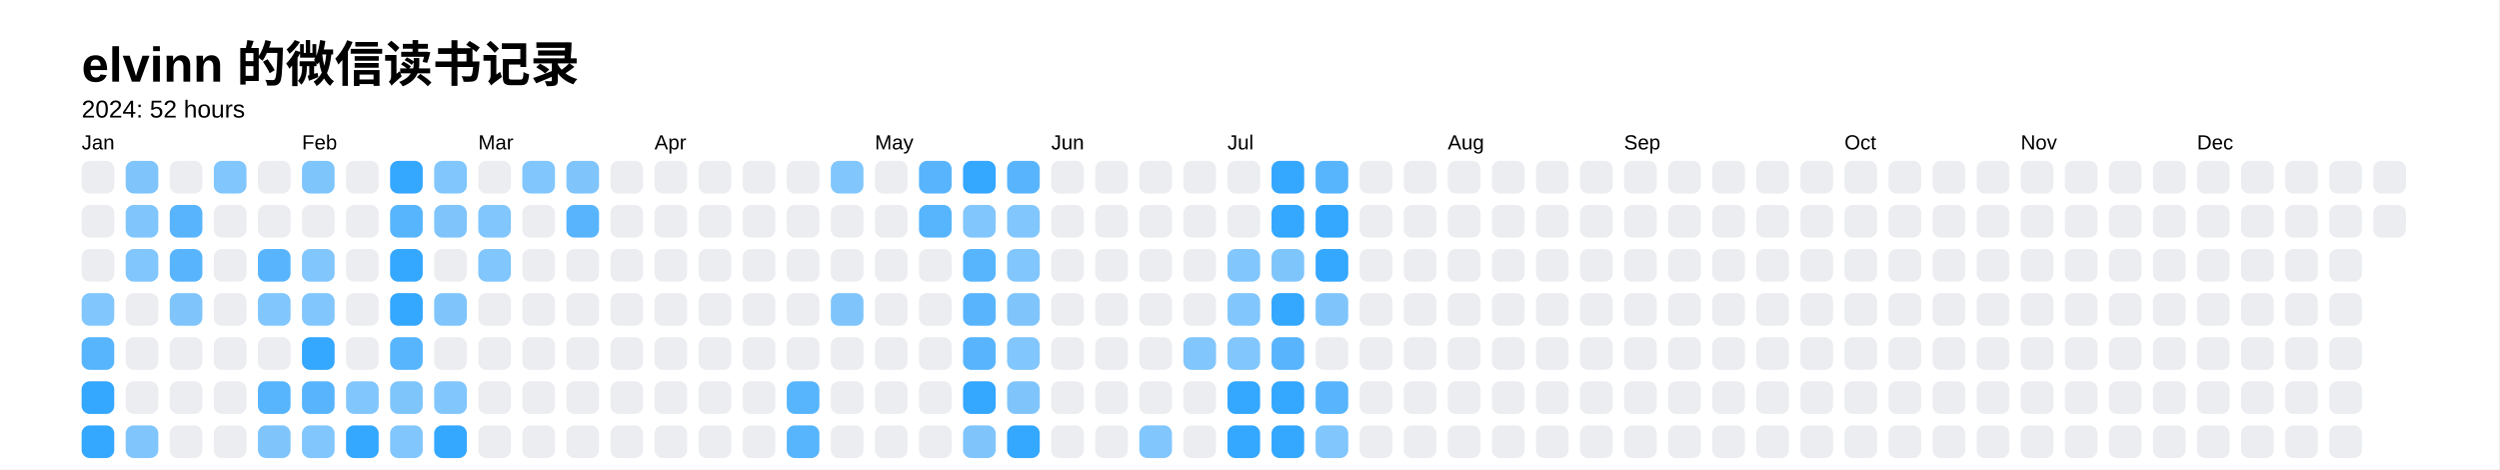
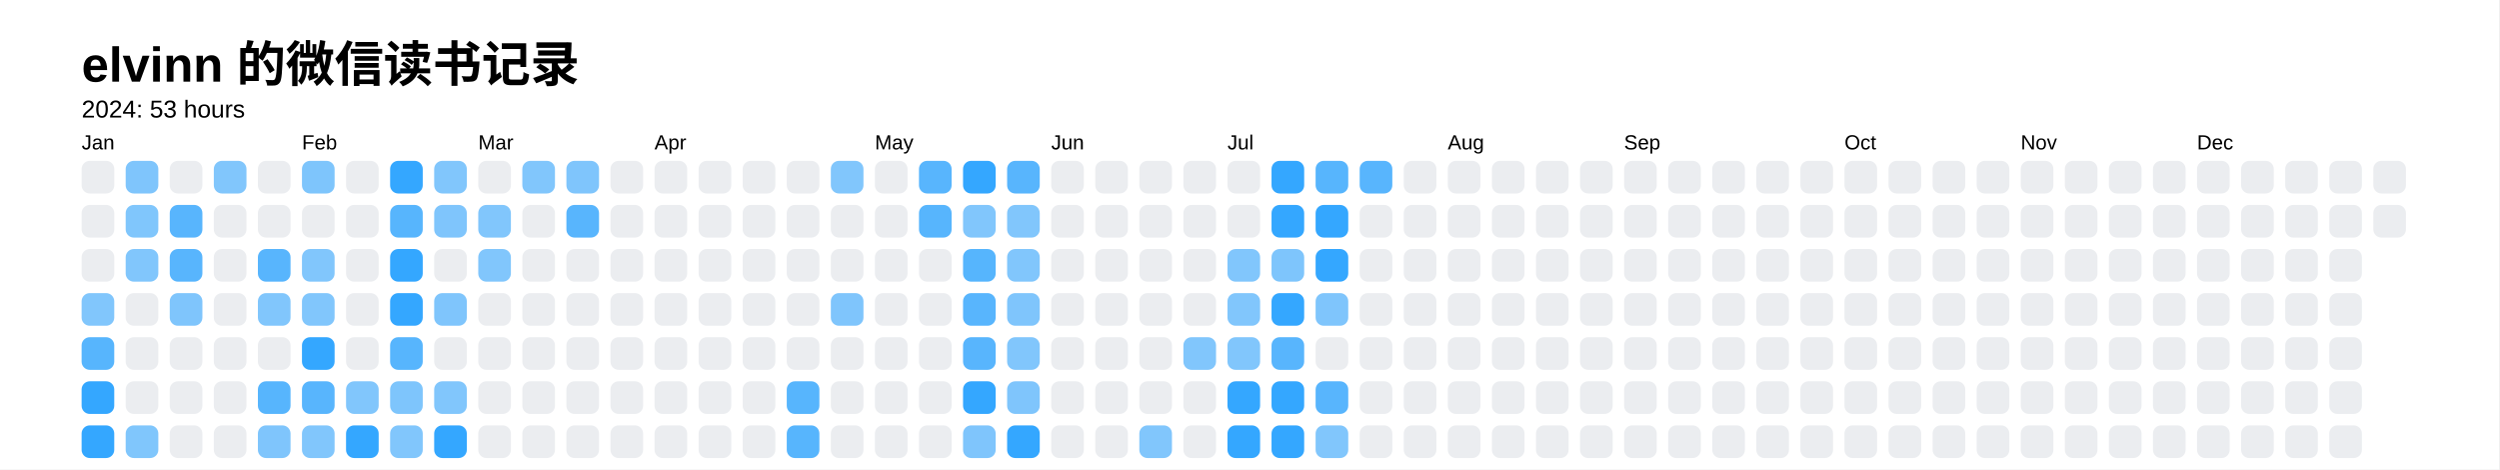
<svg xmlns="http://www.w3.org/2000/svg" baseProfile="full" height="57.5mm" version="1.1" viewBox="0,0,306.2,57.5" width="306.2mm">
  <defs />
  <rect fill="#FFFFFF" height="57.5" width="306.2" x="0" y="0" />
  <text fill="#000000" style="font-size:6px; font-family:Arial; font-weight:bold;" x="10" y="10">elvinn 的微信读书记录</text>
-   <text fill="#000000" style="font-size:3px; font-family:Arial;" x="10" y="14.4">2024: 52 hours</text>
+   <text fill="#000000" style="font-size:3px; font-family:Arial;" x="10" y="14.4">2024: 53 hours</text>
  <text fill="#000000" style="font-size:2.5px; font-family:Arial" x="10" y="18.3">Jan</text>
  <rect fill="#EBEDF0" height="4" rx="1" ry="1" width="4" x="10" y="19.7" />
  <rect fill="#EBEDF0" height="4" rx="1" ry="1" width="4" x="10" y="25.1" />
  <rect fill="#EBEDF0" height="4" rx="1" ry="1" width="4" x="10" y="30.5" />
  <rect fill="#81c6fc" height="4" rx="1" ry="1" width="4" x="10" y="35.9" />
  <rect fill="#57b5fd" height="4" rx="1" ry="1" width="4" x="10" y="41.3" />
  <rect fill="#34A7FF" height="4" rx="1" ry="1" width="4" x="10" y="46.7" />
  <rect fill="#34A7FF" height="4" rx="1" ry="1" width="4" x="10" y="52.1" />
  <rect fill="#7fc5fc" height="4" rx="1" ry="1" width="4" x="15.4" y="19.7" />
  <rect fill="#80c6fc" height="4" rx="1" ry="1" width="4" x="15.4" y="25.1" />
  <rect fill="#81c6fc" height="4" rx="1" ry="1" width="4" x="15.4" y="30.5" />
  <rect fill="#EBEDF0" height="4" rx="1" ry="1" width="4" x="15.4" y="35.9" />
  <rect fill="#EBEDF0" height="4" rx="1" ry="1" width="4" x="15.4" y="41.3" />
  <rect fill="#EBEDF0" height="4" rx="1" ry="1" width="4" x="15.4" y="46.7" />
  <rect fill="#80c6fc" height="4" rx="1" ry="1" width="4" x="15.4" y="52.1" />
  <rect fill="#EBEDF0" height="4" rx="1" ry="1" width="4" x="20.8" y="19.7" />
  <rect fill="#58b5fd" height="4" rx="1" ry="1" width="4" x="20.8" y="25.1" />
  <rect fill="#58b5fd" height="4" rx="1" ry="1" width="4" x="20.8" y="30.5" />
  <rect fill="#7fc5fc" height="4" rx="1" ry="1" width="4" x="20.8" y="35.9" />
  <rect fill="#EBEDF0" height="4" rx="1" ry="1" width="4" x="20.8" y="41.3" />
  <rect fill="#EBEDF0" height="4" rx="1" ry="1" width="4" x="20.8" y="46.7" />
  <rect fill="#EBEDF0" height="4" rx="1" ry="1" width="4" x="20.8" y="52.1" />
  <rect fill="#81c6fc" height="4" rx="1" ry="1" width="4" x="26.2" y="19.7" />
  <rect fill="#EBEDF0" height="4" rx="1" ry="1" width="4" x="26.2" y="25.1" />
  <rect fill="#EBEDF0" height="4" rx="1" ry="1" width="4" x="26.2" y="30.5" />
  <rect fill="#EBEDF0" height="4" rx="1" ry="1" width="4" x="26.2" y="35.9" />
  <rect fill="#EBEDF0" height="4" rx="1" ry="1" width="4" x="26.2" y="41.3" />
  <rect fill="#EBEDF0" height="4" rx="1" ry="1" width="4" x="26.2" y="46.7" />
  <rect fill="#EBEDF0" height="4" rx="1" ry="1" width="4" x="26.2" y="52.1" />
  <rect fill="#EBEDF0" height="4" rx="1" ry="1" width="4" x="31.6" y="19.7" />
  <rect fill="#EBEDF0" height="4" rx="1" ry="1" width="4" x="31.6" y="25.1" />
  <rect fill="#58b5fd" height="4" rx="1" ry="1" width="4" x="31.6" y="30.5" />
  <rect fill="#81c6fc" height="4" rx="1" ry="1" width="4" x="31.6" y="35.9" />
  <rect fill="#EBEDF0" height="4" rx="1" ry="1" width="4" x="31.6" y="41.3" />
  <rect fill="#57b5fd" height="4" rx="1" ry="1" width="4" x="31.6" y="46.7" />
  <rect fill="#7fc5fc" height="4" rx="1" ry="1" width="4" x="31.6" y="52.1" />
  <text fill="#000000" style="font-size:2.5px; font-family:Arial" x="37.0" y="18.3">Feb</text>
  <rect fill="#7ec5fc" height="4" rx="1" ry="1" width="4" x="37.0" y="19.7" />
  <rect fill="#EBEDF0" height="4" rx="1" ry="1" width="4" x="37.0" y="25.1" />
  <rect fill="#81c6fc" height="4" rx="1" ry="1" width="4" x="37.0" y="30.5" />
  <rect fill="#81c6fc" height="4" rx="1" ry="1" width="4" x="37.0" y="35.9" />
  <rect fill="#34A7FF" height="4" rx="1" ry="1" width="4" x="37.0" y="41.3" />
  <rect fill="#58b5fd" height="4" rx="1" ry="1" width="4" x="37.0" y="46.7" />
  <rect fill="#81c6fc" height="4" rx="1" ry="1" width="4" x="37.0" y="52.1" />
  <rect fill="#EBEDF0" height="4" rx="1" ry="1" width="4" x="42.4" y="19.7" />
  <rect fill="#EBEDF0" height="4" rx="1" ry="1" width="4" x="42.4" y="25.1" />
  <rect fill="#EBEDF0" height="4" rx="1" ry="1" width="4" x="42.4" y="30.5" />
  <rect fill="#EBEDF0" height="4" rx="1" ry="1" width="4" x="42.4" y="35.9" />
  <rect fill="#EBEDF0" height="4" rx="1" ry="1" width="4" x="42.4" y="41.3" />
  <rect fill="#81c6fc" height="4" rx="1" ry="1" width="4" x="42.4" y="46.7" />
  <rect fill="#34A7FF" height="4" rx="1" ry="1" width="4" x="42.4" y="52.1" />
  <rect fill="#34A7FF" height="4" rx="1" ry="1" width="4" x="47.8" y="19.7" />
  <rect fill="#57b5fd" height="4" rx="1" ry="1" width="4" x="47.8" y="25.1" />
  <rect fill="#34A7FF" height="4" rx="1" ry="1" width="4" x="47.8" y="30.5" />
  <rect fill="#34A7FF" height="4" rx="1" ry="1" width="4" x="47.8" y="35.9" />
  <rect fill="#57b5fd" height="4" rx="1" ry="1" width="4" x="47.8" y="41.3" />
  <rect fill="#7ec5fc" height="4" rx="1" ry="1" width="4" x="47.8" y="46.7" />
  <rect fill="#81c6fc" height="4" rx="1" ry="1" width="4" x="47.8" y="52.1" />
  <rect fill="#81c6fc" height="4" rx="1" ry="1" width="4" x="53.2" y="19.7" />
  <rect fill="#7fc5fc" height="4" rx="1" ry="1" width="4" x="53.2" y="25.1" />
  <rect fill="#EBEDF0" height="4" rx="1" ry="1" width="4" x="53.2" y="30.5" />
  <rect fill="#7fc5fc" height="4" rx="1" ry="1" width="4" x="53.2" y="35.9" />
  <rect fill="#EBEDF0" height="4" rx="1" ry="1" width="4" x="53.2" y="41.3" />
  <rect fill="#81c6fc" height="4" rx="1" ry="1" width="4" x="53.2" y="46.7" />
  <rect fill="#34A7FF" height="4" rx="1" ry="1" width="4" x="53.2" y="52.1" />
  <text fill="#000000" style="font-size:2.5px; font-family:Arial" x="58.6" y="18.3">Mar</text>
  <rect fill="#EBEDF0" height="4" rx="1" ry="1" width="4" x="58.6" y="19.7" />
  <rect fill="#81c6fc" height="4" rx="1" ry="1" width="4" x="58.6" y="25.1" />
  <rect fill="#81c6fc" height="4" rx="1" ry="1" width="4" x="58.6" y="30.5" />
  <rect fill="#EBEDF0" height="4" rx="1" ry="1" width="4" x="58.6" y="35.9" />
  <rect fill="#EBEDF0" height="4" rx="1" ry="1" width="4" x="58.6" y="41.3" />
  <rect fill="#EBEDF0" height="4" rx="1" ry="1" width="4" x="58.6" y="46.7" />
  <rect fill="#EBEDF0" height="4" rx="1" ry="1" width="4" x="58.6" y="52.1" />
  <rect fill="#81c6fc" height="4" rx="1" ry="1" width="4" x="64" y="19.7" />
  <rect fill="#EBEDF0" height="4" rx="1" ry="1" width="4" x="64" y="25.1" />
  <rect fill="#EBEDF0" height="4" rx="1" ry="1" width="4" x="64" y="30.5" />
  <rect fill="#EBEDF0" height="4" rx="1" ry="1" width="4" x="64" y="35.9" />
  <rect fill="#EBEDF0" height="4" rx="1" ry="1" width="4" x="64" y="41.3" />
  <rect fill="#EBEDF0" height="4" rx="1" ry="1" width="4" x="64" y="46.7" />
  <rect fill="#EBEDF0" height="4" rx="1" ry="1" width="4" x="64" y="52.1" />
  <rect fill="#7fc5fc" height="4" rx="1" ry="1" width="4" x="69.4" y="19.7" />
  <rect fill="#58b5fd" height="4" rx="1" ry="1" width="4" x="69.4" y="25.1" />
  <rect fill="#EBEDF0" height="4" rx="1" ry="1" width="4" x="69.4" y="30.5" />
  <rect fill="#EBEDF0" height="4" rx="1" ry="1" width="4" x="69.4" y="35.9" />
  <rect fill="#EBEDF0" height="4" rx="1" ry="1" width="4" x="69.4" y="41.3" />
  <rect fill="#EBEDF0" height="4" rx="1" ry="1" width="4" x="69.4" y="46.7" />
  <rect fill="#EBEDF0" height="4" rx="1" ry="1" width="4" x="69.4" y="52.1" />
  <rect fill="#EBEDF0" height="4" rx="1" ry="1" width="4" x="74.8" y="19.7" />
  <rect fill="#EBEDF0" height="4" rx="1" ry="1" width="4" x="74.8" y="25.1" />
  <rect fill="#EBEDF0" height="4" rx="1" ry="1" width="4" x="74.8" y="30.5" />
  <rect fill="#EBEDF0" height="4" rx="1" ry="1" width="4" x="74.8" y="35.9" />
  <rect fill="#EBEDF0" height="4" rx="1" ry="1" width="4" x="74.8" y="41.3" />
  <rect fill="#EBEDF0" height="4" rx="1" ry="1" width="4" x="74.8" y="46.7" />
  <rect fill="#EBEDF0" height="4" rx="1" ry="1" width="4" x="74.8" y="52.1" />
  <text fill="#000000" style="font-size:2.5px; font-family:Arial" x="80.2" y="18.3">Apr</text>
  <rect fill="#EBEDF0" height="4" rx="1" ry="1" width="4" x="80.2" y="19.7" />
  <rect fill="#EBEDF0" height="4" rx="1" ry="1" width="4" x="80.2" y="25.1" />
  <rect fill="#EBEDF0" height="4" rx="1" ry="1" width="4" x="80.2" y="30.5" />
  <rect fill="#EBEDF0" height="4" rx="1" ry="1" width="4" x="80.2" y="35.9" />
  <rect fill="#EBEDF0" height="4" rx="1" ry="1" width="4" x="80.2" y="41.3" />
  <rect fill="#EBEDF0" height="4" rx="1" ry="1" width="4" x="80.2" y="46.7" />
  <rect fill="#EBEDF0" height="4" rx="1" ry="1" width="4" x="80.2" y="52.1" />
  <rect fill="#EBEDF0" height="4" rx="1" ry="1" width="4" x="85.6" y="19.7" />
  <rect fill="#EBEDF0" height="4" rx="1" ry="1" width="4" x="85.6" y="25.1" />
  <rect fill="#EBEDF0" height="4" rx="1" ry="1" width="4" x="85.6" y="30.5" />
  <rect fill="#EBEDF0" height="4" rx="1" ry="1" width="4" x="85.6" y="35.9" />
  <rect fill="#EBEDF0" height="4" rx="1" ry="1" width="4" x="85.6" y="41.3" />
  <rect fill="#EBEDF0" height="4" rx="1" ry="1" width="4" x="85.6" y="46.7" />
  <rect fill="#EBEDF0" height="4" rx="1" ry="1" width="4" x="85.6" y="52.1" />
  <rect fill="#EBEDF0" height="4" rx="1" ry="1" width="4" x="91" y="19.7" />
  <rect fill="#EBEDF0" height="4" rx="1" ry="1" width="4" x="91" y="25.1" />
  <rect fill="#EBEDF0" height="4" rx="1" ry="1" width="4" x="91" y="30.5" />
  <rect fill="#EBEDF0" height="4" rx="1" ry="1" width="4" x="91" y="35.9" />
  <rect fill="#EBEDF0" height="4" rx="1" ry="1" width="4" x="91" y="41.3" />
  <rect fill="#EBEDF0" height="4" rx="1" ry="1" width="4" x="91" y="46.7" />
  <rect fill="#EBEDF0" height="4" rx="1" ry="1" width="4" x="91" y="52.1" />
  <rect fill="#EBEDF0" height="4" rx="1" ry="1" width="4" x="96.4" y="19.7" />
  <rect fill="#EBEDF0" height="4" rx="1" ry="1" width="4" x="96.4" y="25.1" />
  <rect fill="#EBEDF0" height="4" rx="1" ry="1" width="4" x="96.4" y="30.5" />
  <rect fill="#EBEDF0" height="4" rx="1" ry="1" width="4" x="96.4" y="35.9" />
  <rect fill="#EBEDF0" height="4" rx="1" ry="1" width="4" x="96.4" y="41.3" />
  <rect fill="#57b5fd" height="4" rx="1" ry="1" width="4" x="96.4" y="46.7" />
  <rect fill="#57b5fd" height="4" rx="1" ry="1" width="4" x="96.4" y="52.1" />
  <rect fill="#81c6fc" height="4" rx="1" ry="1" width="4" x="101.8" y="19.7" />
  <rect fill="#EBEDF0" height="4" rx="1" ry="1" width="4" x="101.8" y="25.1" />
  <rect fill="#EBEDF0" height="4" rx="1" ry="1" width="4" x="101.8" y="30.5" />
  <rect fill="#7fc5fc" height="4" rx="1" ry="1" width="4" x="101.8" y="35.9" />
  <rect fill="#EBEDF0" height="4" rx="1" ry="1" width="4" x="101.8" y="41.3" />
  <rect fill="#EBEDF0" height="4" rx="1" ry="1" width="4" x="101.8" y="46.7" />
  <rect fill="#EBEDF0" height="4" rx="1" ry="1" width="4" x="101.8" y="52.1" />
  <text fill="#000000" style="font-size:2.5px; font-family:Arial" x="107.2" y="18.3">May</text>
  <rect fill="#EBEDF0" height="4" rx="1" ry="1" width="4" x="107.2" y="19.7" />
  <rect fill="#EBEDF0" height="4" rx="1" ry="1" width="4" x="107.2" y="25.1" />
  <rect fill="#EBEDF0" height="4" rx="1" ry="1" width="4" x="107.2" y="30.5" />
  <rect fill="#EBEDF0" height="4" rx="1" ry="1" width="4" x="107.2" y="35.9" />
  <rect fill="#EBEDF0" height="4" rx="1" ry="1" width="4" x="107.2" y="41.3" />
  <rect fill="#EBEDF0" height="4" rx="1" ry="1" width="4" x="107.2" y="46.7" />
  <rect fill="#EBEDF0" height="4" rx="1" ry="1" width="4" x="107.2" y="52.1" />
  <rect fill="#58b5fd" height="4" rx="1" ry="1" width="4" x="112.6" y="19.7" />
  <rect fill="#57b5fd" height="4" rx="1" ry="1" width="4" x="112.6" y="25.1" />
  <rect fill="#EBEDF0" height="4" rx="1" ry="1" width="4" x="112.6" y="30.5" />
  <rect fill="#EBEDF0" height="4" rx="1" ry="1" width="4" x="112.6" y="35.9" />
  <rect fill="#EBEDF0" height="4" rx="1" ry="1" width="4" x="112.6" y="41.3" />
  <rect fill="#EBEDF0" height="4" rx="1" ry="1" width="4" x="112.6" y="46.7" />
  <rect fill="#EBEDF0" height="4" rx="1" ry="1" width="4" x="112.6" y="52.1" />
  <rect fill="#34A7FF" height="4" rx="1" ry="1" width="4" x="118" y="19.7" />
  <rect fill="#81c6fc" height="4" rx="1" ry="1" width="4" x="118" y="25.1" />
  <rect fill="#56b5fd" height="4" rx="1" ry="1" width="4" x="118" y="30.5" />
  <rect fill="#58b5fd" height="4" rx="1" ry="1" width="4" x="118" y="35.9" />
  <rect fill="#58b5fd" height="4" rx="1" ry="1" width="4" x="118" y="41.3" />
  <rect fill="#34A7FF" height="4" rx="1" ry="1" width="4" x="118" y="46.7" />
  <rect fill="#7fc5fc" height="4" rx="1" ry="1" width="4" x="118" y="52.1" />
  <rect fill="#58b5fd" height="4" rx="1" ry="1" width="4" x="123.4" y="19.7" />
  <rect fill="#81c6fc" height="4" rx="1" ry="1" width="4" x="123.4" y="25.1" />
  <rect fill="#81c6fc" height="4" rx="1" ry="1" width="4" x="123.4" y="30.5" />
  <rect fill="#7fc5fc" height="4" rx="1" ry="1" width="4" x="123.4" y="35.9" />
  <rect fill="#81c6fc" height="4" rx="1" ry="1" width="4" x="123.4" y="41.3" />
  <rect fill="#7fc5fc" height="4" rx="1" ry="1" width="4" x="123.4" y="46.7" />
  <rect fill="#34A7FF" height="4" rx="1" ry="1" width="4" x="123.4" y="52.1" />
  <text fill="#000000" style="font-size:2.5px; font-family:Arial" x="128.8" y="18.3">Jun</text>
  <rect fill="#EBEDF0" height="4" rx="1" ry="1" width="4" x="128.8" y="19.7" />
  <rect fill="#EBEDF0" height="4" rx="1" ry="1" width="4" x="128.8" y="25.1" />
  <rect fill="#EBEDF0" height="4" rx="1" ry="1" width="4" x="128.8" y="30.5" />
  <rect fill="#EBEDF0" height="4" rx="1" ry="1" width="4" x="128.8" y="35.9" />
  <rect fill="#EBEDF0" height="4" rx="1" ry="1" width="4" x="128.8" y="41.3" />
  <rect fill="#EBEDF0" height="4" rx="1" ry="1" width="4" x="128.8" y="46.7" />
  <rect fill="#EBEDF0" height="4" rx="1" ry="1" width="4" x="128.8" y="52.1" />
  <rect fill="#EBEDF0" height="4" rx="1" ry="1" width="4" x="134.2" y="19.7" />
  <rect fill="#EBEDF0" height="4" rx="1" ry="1" width="4" x="134.2" y="25.1" />
  <rect fill="#EBEDF0" height="4" rx="1" ry="1" width="4" x="134.2" y="30.5" />
  <rect fill="#EBEDF0" height="4" rx="1" ry="1" width="4" x="134.2" y="35.9" />
  <rect fill="#EBEDF0" height="4" rx="1" ry="1" width="4" x="134.2" y="41.3" />
  <rect fill="#EBEDF0" height="4" rx="1" ry="1" width="4" x="134.2" y="46.7" />
  <rect fill="#EBEDF0" height="4" rx="1" ry="1" width="4" x="134.2" y="52.1" />
  <rect fill="#EBEDF0" height="4" rx="1" ry="1" width="4" x="139.6" y="19.7" />
  <rect fill="#EBEDF0" height="4" rx="1" ry="1" width="4" x="139.6" y="25.1" />
  <rect fill="#EBEDF0" height="4" rx="1" ry="1" width="4" x="139.6" y="30.5" />
  <rect fill="#EBEDF0" height="4" rx="1" ry="1" width="4" x="139.6" y="35.9" />
  <rect fill="#EBEDF0" height="4" rx="1" ry="1" width="4" x="139.6" y="41.3" />
  <rect fill="#EBEDF0" height="4" rx="1" ry="1" width="4" x="139.6" y="46.7" />
  <rect fill="#81c6fc" height="4" rx="1" ry="1" width="4" x="139.6" y="52.1" />
  <rect fill="#EBEDF0" height="4" rx="1" ry="1" width="4" x="145" y="19.7" />
  <rect fill="#EBEDF0" height="4" rx="1" ry="1" width="4" x="145" y="25.1" />
  <rect fill="#EBEDF0" height="4" rx="1" ry="1" width="4" x="145" y="30.5" />
  <rect fill="#EBEDF0" height="4" rx="1" ry="1" width="4" x="145" y="35.9" />
  <rect fill="#81c6fc" height="4" rx="1" ry="1" width="4" x="145" y="41.3" />
  <rect fill="#EBEDF0" height="4" rx="1" ry="1" width="4" x="145" y="46.7" />
  <rect fill="#EBEDF0" height="4" rx="1" ry="1" width="4" x="145" y="52.1" />
  <text fill="#000000" style="font-size:2.5px; font-family:Arial" x="150.4" y="18.3">Jul</text>
  <rect fill="#EBEDF0" height="4" rx="1" ry="1" width="4" x="150.4" y="19.7" />
  <rect fill="#EBEDF0" height="4" rx="1" ry="1" width="4" x="150.4" y="25.1" />
  <rect fill="#81c6fc" height="4" rx="1" ry="1" width="4" x="150.4" y="30.5" />
  <rect fill="#81c6fc" height="4" rx="1" ry="1" width="4" x="150.4" y="35.9" />
  <rect fill="#81c6fc" height="4" rx="1" ry="1" width="4" x="150.4" y="41.3" />
  <rect fill="#34A7FF" height="4" rx="1" ry="1" width="4" x="150.4" y="46.7" />
  <rect fill="#34A7FF" height="4" rx="1" ry="1" width="4" x="150.4" y="52.1" />
  <rect fill="#34A7FF" height="4" rx="1" ry="1" width="4" x="155.8" y="19.7" />
  <rect fill="#34A7FF" height="4" rx="1" ry="1" width="4" x="155.8" y="25.1" />
  <rect fill="#7ec5fc" height="4" rx="1" ry="1" width="4" x="155.8" y="30.5" />
  <rect fill="#34A7FF" height="4" rx="1" ry="1" width="4" x="155.8" y="35.9" />
  <rect fill="#58b5fd" height="4" rx="1" ry="1" width="4" x="155.8" y="41.3" />
  <rect fill="#34A7FF" height="4" rx="1" ry="1" width="4" x="155.8" y="46.7" />
  <rect fill="#34A7FF" height="4" rx="1" ry="1" width="4" x="155.8" y="52.1" />
  <rect fill="#57b5fd" height="4" rx="1" ry="1" width="4" x="161.2" y="19.7" />
  <rect fill="#34A7FF" height="4" rx="1" ry="1" width="4" x="161.2" y="25.1" />
  <rect fill="#34A7FF" height="4" rx="1" ry="1" width="4" x="161.2" y="30.5" />
  <rect fill="#7fc5fc" height="4" rx="1" ry="1" width="4" x="161.2" y="35.9" />
  <rect fill="#EBEDF0" height="4" rx="1" ry="1" width="4" x="161.2" y="41.3" />
  <rect fill="#58b5fd" height="4" rx="1" ry="1" width="4" x="161.2" y="46.7" />
  <rect fill="#81c6fc" height="4" rx="1" ry="1" width="4" x="161.2" y="52.1" />
-   <rect fill="#EBEDF0" height="4" rx="1" ry="1" width="4" x="166.6" y="19.7" />
+   <rect fill="#58b5fd" height="4" rx="1" ry="1" width="4" x="166.6" y="19.7" />
  <rect fill="#EBEDF0" height="4" rx="1" ry="1" width="4" x="166.6" y="25.1" />
  <rect fill="#EBEDF0" height="4" rx="1" ry="1" width="4" x="166.6" y="30.5" />
  <rect fill="#EBEDF0" height="4" rx="1" ry="1" width="4" x="166.6" y="35.9" />
  <rect fill="#EBEDF0" height="4" rx="1" ry="1" width="4" x="166.6" y="41.3" />
  <rect fill="#EBEDF0" height="4" rx="1" ry="1" width="4" x="166.6" y="46.7" />
  <rect fill="#EBEDF0" height="4" rx="1" ry="1" width="4" x="166.6" y="52.1" />
  <rect fill="#EBEDF0" height="4" rx="1" ry="1" width="4" x="172" y="19.7" />
  <rect fill="#EBEDF0" height="4" rx="1" ry="1" width="4" x="172" y="25.1" />
  <rect fill="#EBEDF0" height="4" rx="1" ry="1" width="4" x="172" y="30.5" />
  <rect fill="#EBEDF0" height="4" rx="1" ry="1" width="4" x="172" y="35.9" />
  <rect fill="#EBEDF0" height="4" rx="1" ry="1" width="4" x="172" y="41.3" />
  <rect fill="#EBEDF0" height="4" rx="1" ry="1" width="4" x="172" y="46.7" />
  <rect fill="#EBEDF0" height="4" rx="1" ry="1" width="4" x="172" y="52.1" />
  <text fill="#000000" style="font-size:2.5px; font-family:Arial" x="177.4" y="18.3">Aug</text>
  <rect fill="#EBEDF0" height="4" rx="1" ry="1" width="4" x="177.4" y="19.7" />
  <rect fill="#EBEDF0" height="4" rx="1" ry="1" width="4" x="177.4" y="25.1" />
  <rect fill="#EBEDF0" height="4" rx="1" ry="1" width="4" x="177.4" y="30.5" />
  <rect fill="#EBEDF0" height="4" rx="1" ry="1" width="4" x="177.4" y="35.9" />
  <rect fill="#EBEDF0" height="4" rx="1" ry="1" width="4" x="177.4" y="41.3" />
  <rect fill="#EBEDF0" height="4" rx="1" ry="1" width="4" x="177.4" y="46.7" />
  <rect fill="#EBEDF0" height="4" rx="1" ry="1" width="4" x="177.4" y="52.1" />
  <rect fill="#EBEDF0" height="4" rx="1" ry="1" width="4" x="182.8" y="19.7" />
  <rect fill="#EBEDF0" height="4" rx="1" ry="1" width="4" x="182.8" y="25.1" />
  <rect fill="#EBEDF0" height="4" rx="1" ry="1" width="4" x="182.8" y="30.5" />
  <rect fill="#EBEDF0" height="4" rx="1" ry="1" width="4" x="182.8" y="35.9" />
  <rect fill="#EBEDF0" height="4" rx="1" ry="1" width="4" x="182.8" y="41.3" />
  <rect fill="#EBEDF0" height="4" rx="1" ry="1" width="4" x="182.8" y="46.7" />
  <rect fill="#EBEDF0" height="4" rx="1" ry="1" width="4" x="182.8" y="52.1" />
  <rect fill="#EBEDF0" height="4" rx="1" ry="1" width="4" x="188.2" y="19.7" />
  <rect fill="#EBEDF0" height="4" rx="1" ry="1" width="4" x="188.2" y="25.1" />
  <rect fill="#EBEDF0" height="4" rx="1" ry="1" width="4" x="188.2" y="30.5" />
  <rect fill="#EBEDF0" height="4" rx="1" ry="1" width="4" x="188.2" y="35.9" />
  <rect fill="#EBEDF0" height="4" rx="1" ry="1" width="4" x="188.2" y="41.3" />
  <rect fill="#EBEDF0" height="4" rx="1" ry="1" width="4" x="188.2" y="46.7" />
  <rect fill="#EBEDF0" height="4" rx="1" ry="1" width="4" x="188.2" y="52.1" />
  <rect fill="#EBEDF0" height="4" rx="1" ry="1" width="4" x="193.6" y="19.7" />
  <rect fill="#EBEDF0" height="4" rx="1" ry="1" width="4" x="193.6" y="25.1" />
  <rect fill="#EBEDF0" height="4" rx="1" ry="1" width="4" x="193.6" y="30.5" />
  <rect fill="#EBEDF0" height="4" rx="1" ry="1" width="4" x="193.6" y="35.9" />
  <rect fill="#EBEDF0" height="4" rx="1" ry="1" width="4" x="193.6" y="41.3" />
  <rect fill="#EBEDF0" height="4" rx="1" ry="1" width="4" x="193.6" y="46.7" />
  <rect fill="#EBEDF0" height="4" rx="1" ry="1" width="4" x="193.6" y="52.1" />
  <text fill="#000000" style="font-size:2.5px; font-family:Arial" x="199" y="18.3">Sep</text>
  <rect fill="#EBEDF0" height="4" rx="1" ry="1" width="4" x="199" y="19.7" />
  <rect fill="#EBEDF0" height="4" rx="1" ry="1" width="4" x="199" y="25.1" />
  <rect fill="#EBEDF0" height="4" rx="1" ry="1" width="4" x="199" y="30.5" />
  <rect fill="#EBEDF0" height="4" rx="1" ry="1" width="4" x="199" y="35.9" />
  <rect fill="#EBEDF0" height="4" rx="1" ry="1" width="4" x="199" y="41.3" />
  <rect fill="#EBEDF0" height="4" rx="1" ry="1" width="4" x="199" y="46.7" />
  <rect fill="#EBEDF0" height="4" rx="1" ry="1" width="4" x="199" y="52.1" />
  <rect fill="#EBEDF0" height="4" rx="1" ry="1" width="4" x="204.4" y="19.7" />
  <rect fill="#EBEDF0" height="4" rx="1" ry="1" width="4" x="204.4" y="25.1" />
  <rect fill="#EBEDF0" height="4" rx="1" ry="1" width="4" x="204.4" y="30.5" />
  <rect fill="#EBEDF0" height="4" rx="1" ry="1" width="4" x="204.4" y="35.9" />
  <rect fill="#EBEDF0" height="4" rx="1" ry="1" width="4" x="204.4" y="41.3" />
  <rect fill="#EBEDF0" height="4" rx="1" ry="1" width="4" x="204.4" y="46.7" />
  <rect fill="#EBEDF0" height="4" rx="1" ry="1" width="4" x="204.4" y="52.1" />
  <rect fill="#EBEDF0" height="4" rx="1" ry="1" width="4" x="209.8" y="19.7" />
  <rect fill="#EBEDF0" height="4" rx="1" ry="1" width="4" x="209.8" y="25.1" />
  <rect fill="#EBEDF0" height="4" rx="1" ry="1" width="4" x="209.8" y="30.5" />
  <rect fill="#EBEDF0" height="4" rx="1" ry="1" width="4" x="209.8" y="35.9" />
  <rect fill="#EBEDF0" height="4" rx="1" ry="1" width="4" x="209.8" y="41.3" />
  <rect fill="#EBEDF0" height="4" rx="1" ry="1" width="4" x="209.8" y="46.7" />
  <rect fill="#EBEDF0" height="4" rx="1" ry="1" width="4" x="209.8" y="52.1" />
  <rect fill="#EBEDF0" height="4" rx="1" ry="1" width="4" x="215.2" y="19.7" />
  <rect fill="#EBEDF0" height="4" rx="1" ry="1" width="4" x="215.2" y="25.1" />
  <rect fill="#EBEDF0" height="4" rx="1" ry="1" width="4" x="215.2" y="30.5" />
  <rect fill="#EBEDF0" height="4" rx="1" ry="1" width="4" x="215.2" y="35.9" />
  <rect fill="#EBEDF0" height="4" rx="1" ry="1" width="4" x="215.2" y="41.3" />
  <rect fill="#EBEDF0" height="4" rx="1" ry="1" width="4" x="215.2" y="46.7" />
  <rect fill="#EBEDF0" height="4" rx="1" ry="1" width="4" x="215.2" y="52.1" />
  <rect fill="#EBEDF0" height="4" rx="1" ry="1" width="4" x="220.6" y="19.7" />
  <rect fill="#EBEDF0" height="4" rx="1" ry="1" width="4" x="220.6" y="25.1" />
  <rect fill="#EBEDF0" height="4" rx="1" ry="1" width="4" x="220.6" y="30.5" />
  <rect fill="#EBEDF0" height="4" rx="1" ry="1" width="4" x="220.6" y="35.9" />
  <rect fill="#EBEDF0" height="4" rx="1" ry="1" width="4" x="220.6" y="41.3" />
  <rect fill="#EBEDF0" height="4" rx="1" ry="1" width="4" x="220.6" y="46.7" />
  <rect fill="#EBEDF0" height="4" rx="1" ry="1" width="4" x="220.6" y="52.1" />
  <text fill="#000000" style="font-size:2.5px; font-family:Arial" x="226" y="18.3">Oct</text>
  <rect fill="#EBEDF0" height="4" rx="1" ry="1" width="4" x="226" y="19.7" />
  <rect fill="#EBEDF0" height="4" rx="1" ry="1" width="4" x="226" y="25.1" />
  <rect fill="#EBEDF0" height="4" rx="1" ry="1" width="4" x="226" y="30.5" />
  <rect fill="#EBEDF0" height="4" rx="1" ry="1" width="4" x="226" y="35.9" />
  <rect fill="#EBEDF0" height="4" rx="1" ry="1" width="4" x="226" y="41.3" />
  <rect fill="#EBEDF0" height="4" rx="1" ry="1" width="4" x="226" y="46.7" />
  <rect fill="#EBEDF0" height="4" rx="1" ry="1" width="4" x="226" y="52.1" />
  <rect fill="#EBEDF0" height="4" rx="1" ry="1" width="4" x="231.4" y="19.7" />
  <rect fill="#EBEDF0" height="4" rx="1" ry="1" width="4" x="231.4" y="25.1" />
  <rect fill="#EBEDF0" height="4" rx="1" ry="1" width="4" x="231.4" y="30.5" />
  <rect fill="#EBEDF0" height="4" rx="1" ry="1" width="4" x="231.4" y="35.9" />
  <rect fill="#EBEDF0" height="4" rx="1" ry="1" width="4" x="231.4" y="41.3" />
  <rect fill="#EBEDF0" height="4" rx="1" ry="1" width="4" x="231.4" y="46.7" />
  <rect fill="#EBEDF0" height="4" rx="1" ry="1" width="4" x="231.4" y="52.1" />
  <rect fill="#EBEDF0" height="4" rx="1" ry="1" width="4" x="236.8" y="19.7" />
  <rect fill="#EBEDF0" height="4" rx="1" ry="1" width="4" x="236.8" y="25.1" />
  <rect fill="#EBEDF0" height="4" rx="1" ry="1" width="4" x="236.8" y="30.5" />
  <rect fill="#EBEDF0" height="4" rx="1" ry="1" width="4" x="236.8" y="35.9" />
  <rect fill="#EBEDF0" height="4" rx="1" ry="1" width="4" x="236.8" y="41.3" />
  <rect fill="#EBEDF0" height="4" rx="1" ry="1" width="4" x="236.8" y="46.7" />
  <rect fill="#EBEDF0" height="4" rx="1" ry="1" width="4" x="236.8" y="52.1" />
  <rect fill="#EBEDF0" height="4" rx="1" ry="1" width="4" x="242.2" y="19.7" />
  <rect fill="#EBEDF0" height="4" rx="1" ry="1" width="4" x="242.2" y="25.1" />
  <rect fill="#EBEDF0" height="4" rx="1" ry="1" width="4" x="242.2" y="30.5" />
  <rect fill="#EBEDF0" height="4" rx="1" ry="1" width="4" x="242.2" y="35.9" />
  <rect fill="#EBEDF0" height="4" rx="1" ry="1" width="4" x="242.2" y="41.3" />
  <rect fill="#EBEDF0" height="4" rx="1" ry="1" width="4" x="242.2" y="46.7" />
  <rect fill="#EBEDF0" height="4" rx="1" ry="1" width="4" x="242.2" y="52.1" />
  <text fill="#000000" style="font-size:2.5px; font-family:Arial" x="247.6" y="18.3">Nov</text>
  <rect fill="#EBEDF0" height="4" rx="1" ry="1" width="4" x="247.6" y="19.7" />
  <rect fill="#EBEDF0" height="4" rx="1" ry="1" width="4" x="247.6" y="25.1" />
  <rect fill="#EBEDF0" height="4" rx="1" ry="1" width="4" x="247.6" y="30.5" />
  <rect fill="#EBEDF0" height="4" rx="1" ry="1" width="4" x="247.6" y="35.9" />
  <rect fill="#EBEDF0" height="4" rx="1" ry="1" width="4" x="247.6" y="41.3" />
  <rect fill="#EBEDF0" height="4" rx="1" ry="1" width="4" x="247.6" y="46.7" />
  <rect fill="#EBEDF0" height="4" rx="1" ry="1" width="4" x="247.6" y="52.1" />
  <rect fill="#EBEDF0" height="4" rx="1" ry="1" width="4" x="253" y="19.7" />
  <rect fill="#EBEDF0" height="4" rx="1" ry="1" width="4" x="253" y="25.1" />
  <rect fill="#EBEDF0" height="4" rx="1" ry="1" width="4" x="253" y="30.5" />
  <rect fill="#EBEDF0" height="4" rx="1" ry="1" width="4" x="253" y="35.9" />
  <rect fill="#EBEDF0" height="4" rx="1" ry="1" width="4" x="253" y="41.3" />
  <rect fill="#EBEDF0" height="4" rx="1" ry="1" width="4" x="253" y="46.7" />
  <rect fill="#EBEDF0" height="4" rx="1" ry="1" width="4" x="253" y="52.1" />
  <rect fill="#EBEDF0" height="4" rx="1" ry="1" width="4" x="258.4" y="19.7" />
  <rect fill="#EBEDF0" height="4" rx="1" ry="1" width="4" x="258.4" y="25.1" />
  <rect fill="#EBEDF0" height="4" rx="1" ry="1" width="4" x="258.4" y="30.5" />
  <rect fill="#EBEDF0" height="4" rx="1" ry="1" width="4" x="258.4" y="35.9" />
  <rect fill="#EBEDF0" height="4" rx="1" ry="1" width="4" x="258.4" y="41.3" />
  <rect fill="#EBEDF0" height="4" rx="1" ry="1" width="4" x="258.4" y="46.7" />
  <rect fill="#EBEDF0" height="4" rx="1" ry="1" width="4" x="258.4" y="52.1" />
  <rect fill="#EBEDF0" height="4" rx="1" ry="1" width="4" x="263.8" y="19.7" />
  <rect fill="#EBEDF0" height="4" rx="1" ry="1" width="4" x="263.8" y="25.1" />
  <rect fill="#EBEDF0" height="4" rx="1" ry="1" width="4" x="263.8" y="30.5" />
  <rect fill="#EBEDF0" height="4" rx="1" ry="1" width="4" x="263.8" y="35.9" />
  <rect fill="#EBEDF0" height="4" rx="1" ry="1" width="4" x="263.8" y="41.3" />
  <rect fill="#EBEDF0" height="4" rx="1" ry="1" width="4" x="263.8" y="46.7" />
  <rect fill="#EBEDF0" height="4" rx="1" ry="1" width="4" x="263.8" y="52.1" />
  <text fill="#000000" style="font-size:2.5px; font-family:Arial" x="269.2" y="18.3">Dec</text>
  <rect fill="#EBEDF0" height="4" rx="1" ry="1" width="4" x="269.2" y="19.7" />
  <rect fill="#EBEDF0" height="4" rx="1" ry="1" width="4" x="269.2" y="25.1" />
  <rect fill="#EBEDF0" height="4" rx="1" ry="1" width="4" x="269.2" y="30.5" />
  <rect fill="#EBEDF0" height="4" rx="1" ry="1" width="4" x="269.2" y="35.9" />
  <rect fill="#EBEDF0" height="4" rx="1" ry="1" width="4" x="269.2" y="41.3" />
  <rect fill="#EBEDF0" height="4" rx="1" ry="1" width="4" x="269.2" y="46.7" />
  <rect fill="#EBEDF0" height="4" rx="1" ry="1" width="4" x="269.2" y="52.1" />
  <rect fill="#EBEDF0" height="4" rx="1" ry="1" width="4" x="274.6" y="19.7" />
  <rect fill="#EBEDF0" height="4" rx="1" ry="1" width="4" x="274.6" y="25.1" />
  <rect fill="#EBEDF0" height="4" rx="1" ry="1" width="4" x="274.6" y="30.5" />
  <rect fill="#EBEDF0" height="4" rx="1" ry="1" width="4" x="274.6" y="35.9" />
  <rect fill="#EBEDF0" height="4" rx="1" ry="1" width="4" x="274.6" y="41.3" />
  <rect fill="#EBEDF0" height="4" rx="1" ry="1" width="4" x="274.6" y="46.7" />
  <rect fill="#EBEDF0" height="4" rx="1" ry="1" width="4" x="274.6" y="52.1" />
  <rect fill="#EBEDF0" height="4" rx="1" ry="1" width="4" x="280" y="19.7" />
  <rect fill="#EBEDF0" height="4" rx="1" ry="1" width="4" x="280" y="25.1" />
  <rect fill="#EBEDF0" height="4" rx="1" ry="1" width="4" x="280" y="30.5" />
  <rect fill="#EBEDF0" height="4" rx="1" ry="1" width="4" x="280" y="35.9" />
  <rect fill="#EBEDF0" height="4" rx="1" ry="1" width="4" x="280" y="41.3" />
  <rect fill="#EBEDF0" height="4" rx="1" ry="1" width="4" x="280" y="46.7" />
  <rect fill="#EBEDF0" height="4" rx="1" ry="1" width="4" x="280" y="52.1" />
  <rect fill="#EBEDF0" height="4" rx="1" ry="1" width="4" x="285.4" y="19.7" />
  <rect fill="#EBEDF0" height="4" rx="1" ry="1" width="4" x="285.4" y="25.1" />
  <rect fill="#EBEDF0" height="4" rx="1" ry="1" width="4" x="285.4" y="30.5" />
  <rect fill="#EBEDF0" height="4" rx="1" ry="1" width="4" x="285.4" y="35.9" />
  <rect fill="#EBEDF0" height="4" rx="1" ry="1" width="4" x="285.4" y="41.3" />
  <rect fill="#EBEDF0" height="4" rx="1" ry="1" width="4" x="285.4" y="46.7" />
  <rect fill="#EBEDF0" height="4" rx="1" ry="1" width="4" x="285.4" y="52.1" />
  <rect fill="#EBEDF0" height="4" rx="1" ry="1" width="4" x="290.8" y="19.7" />
  <rect fill="#EBEDF0" height="4" rx="1" ry="1" width="4" x="290.8" y="25.1" />
</svg>
